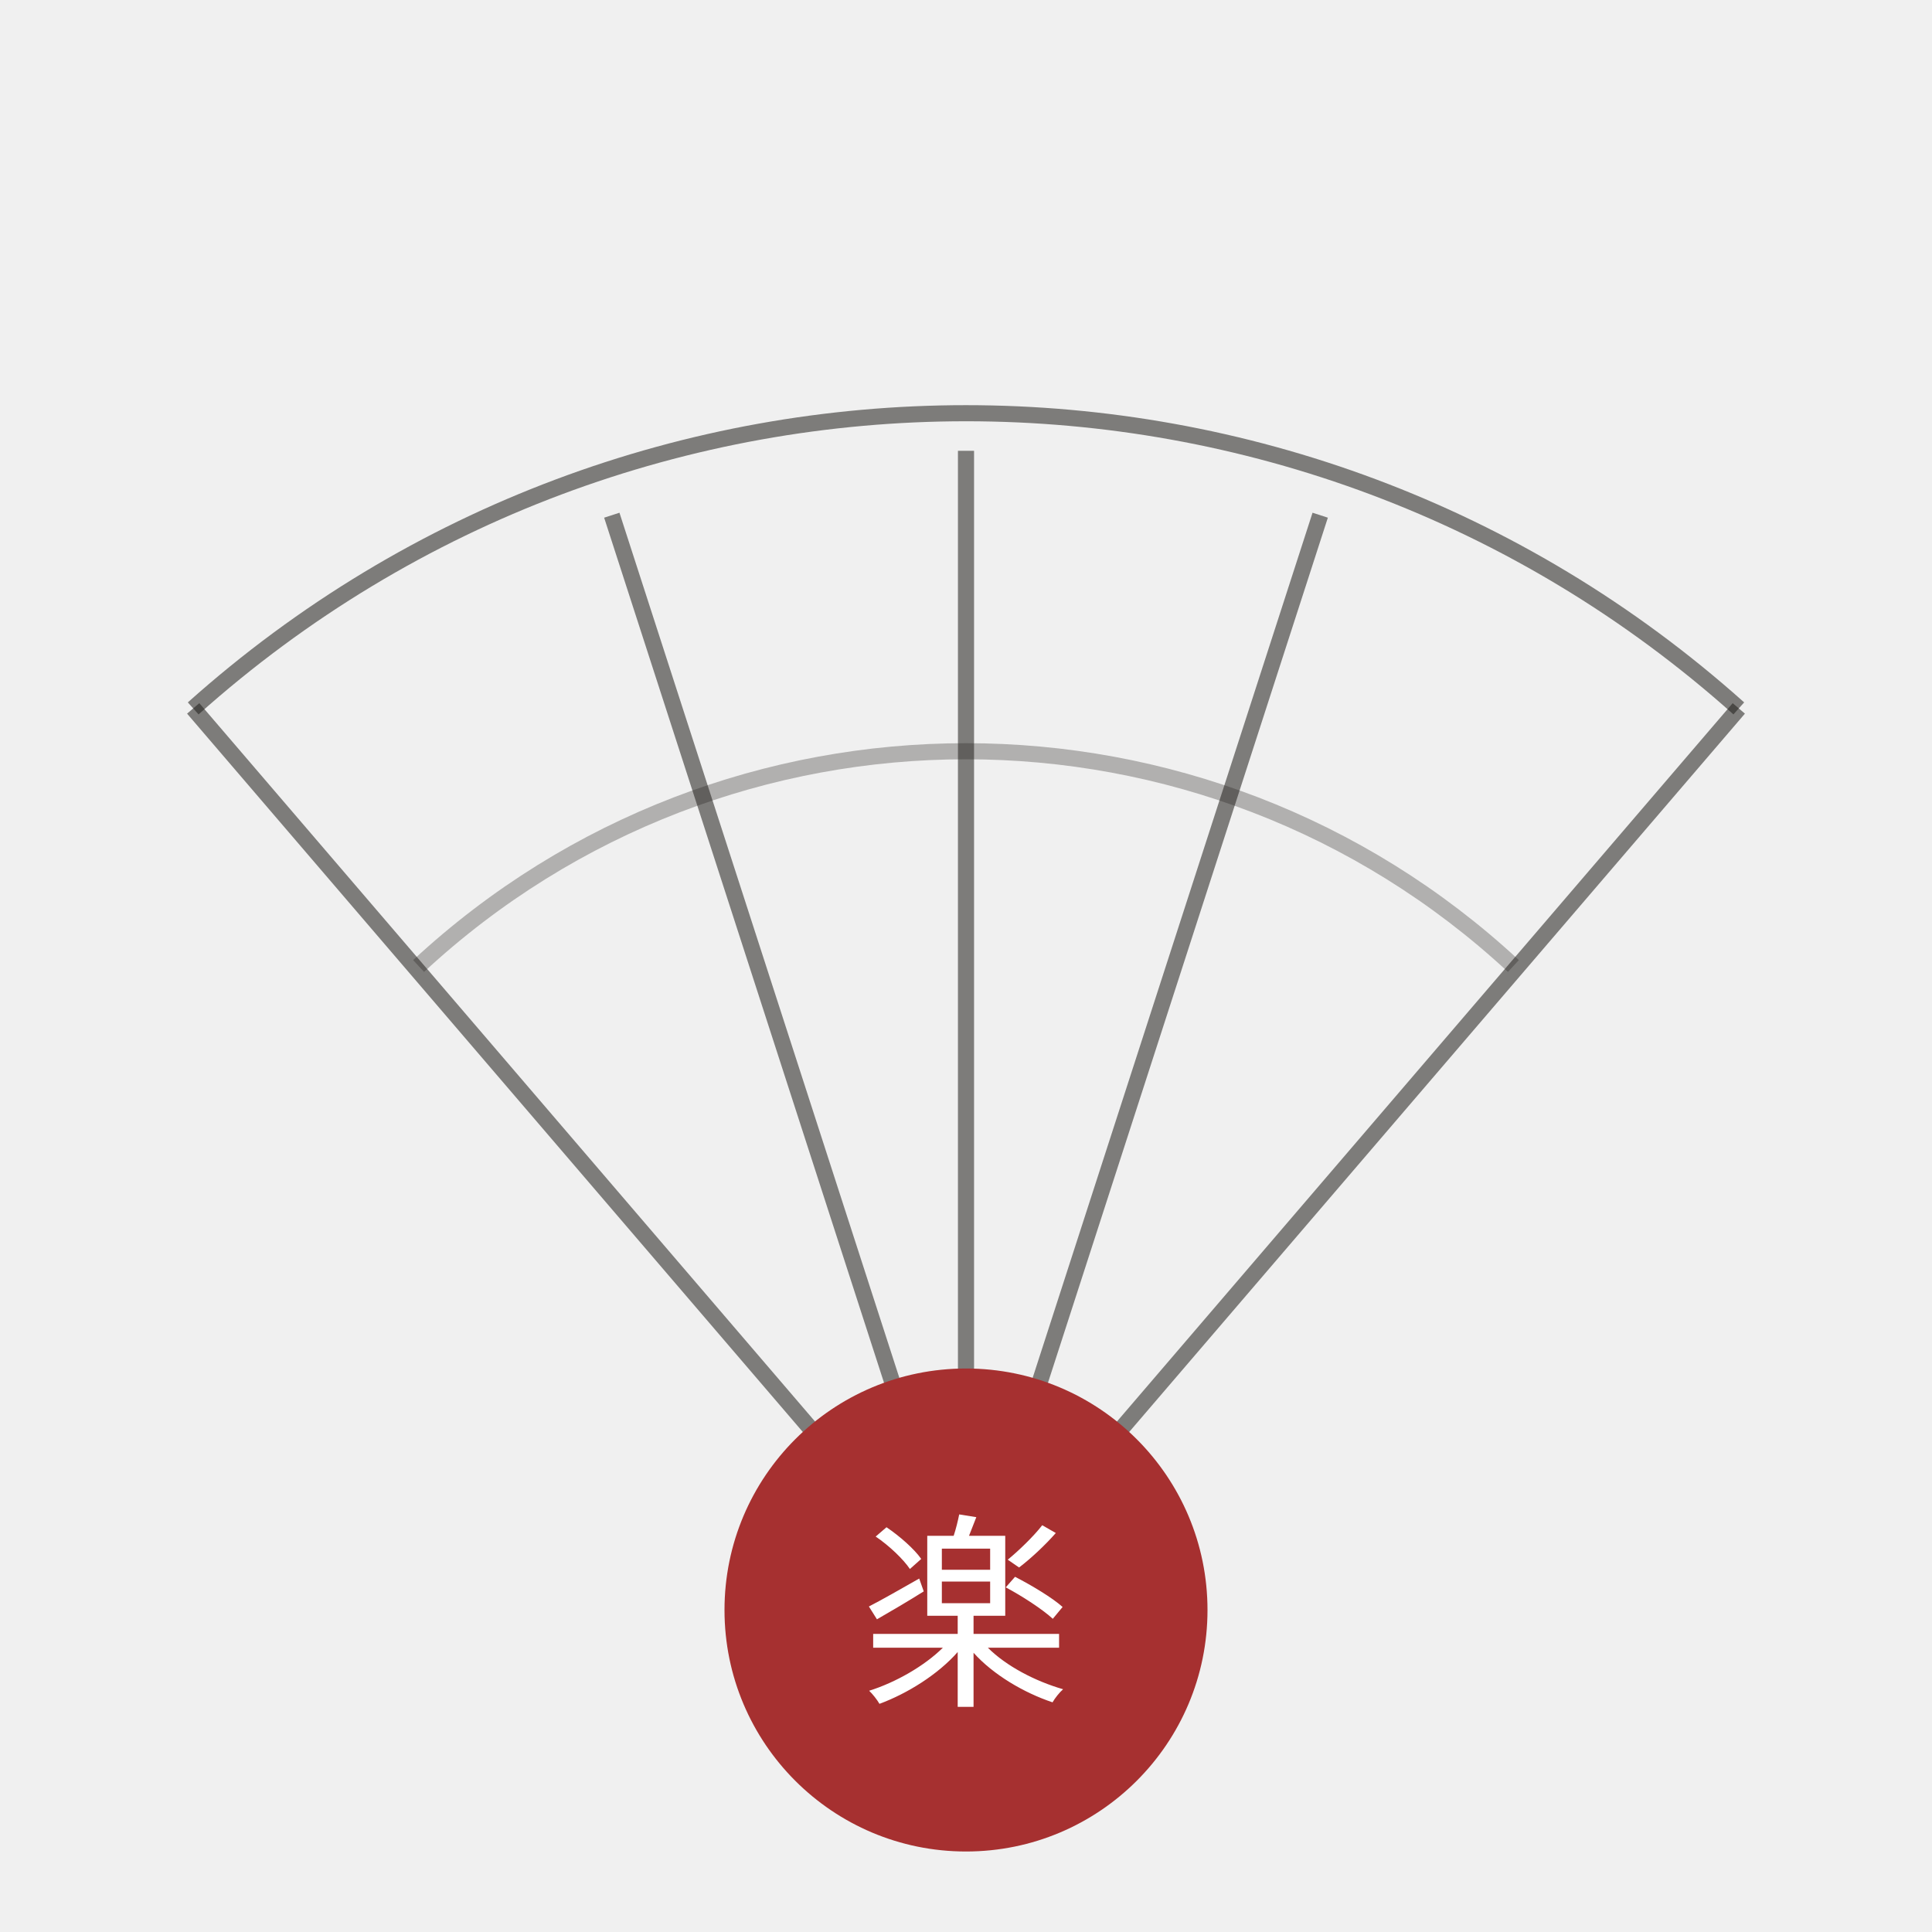
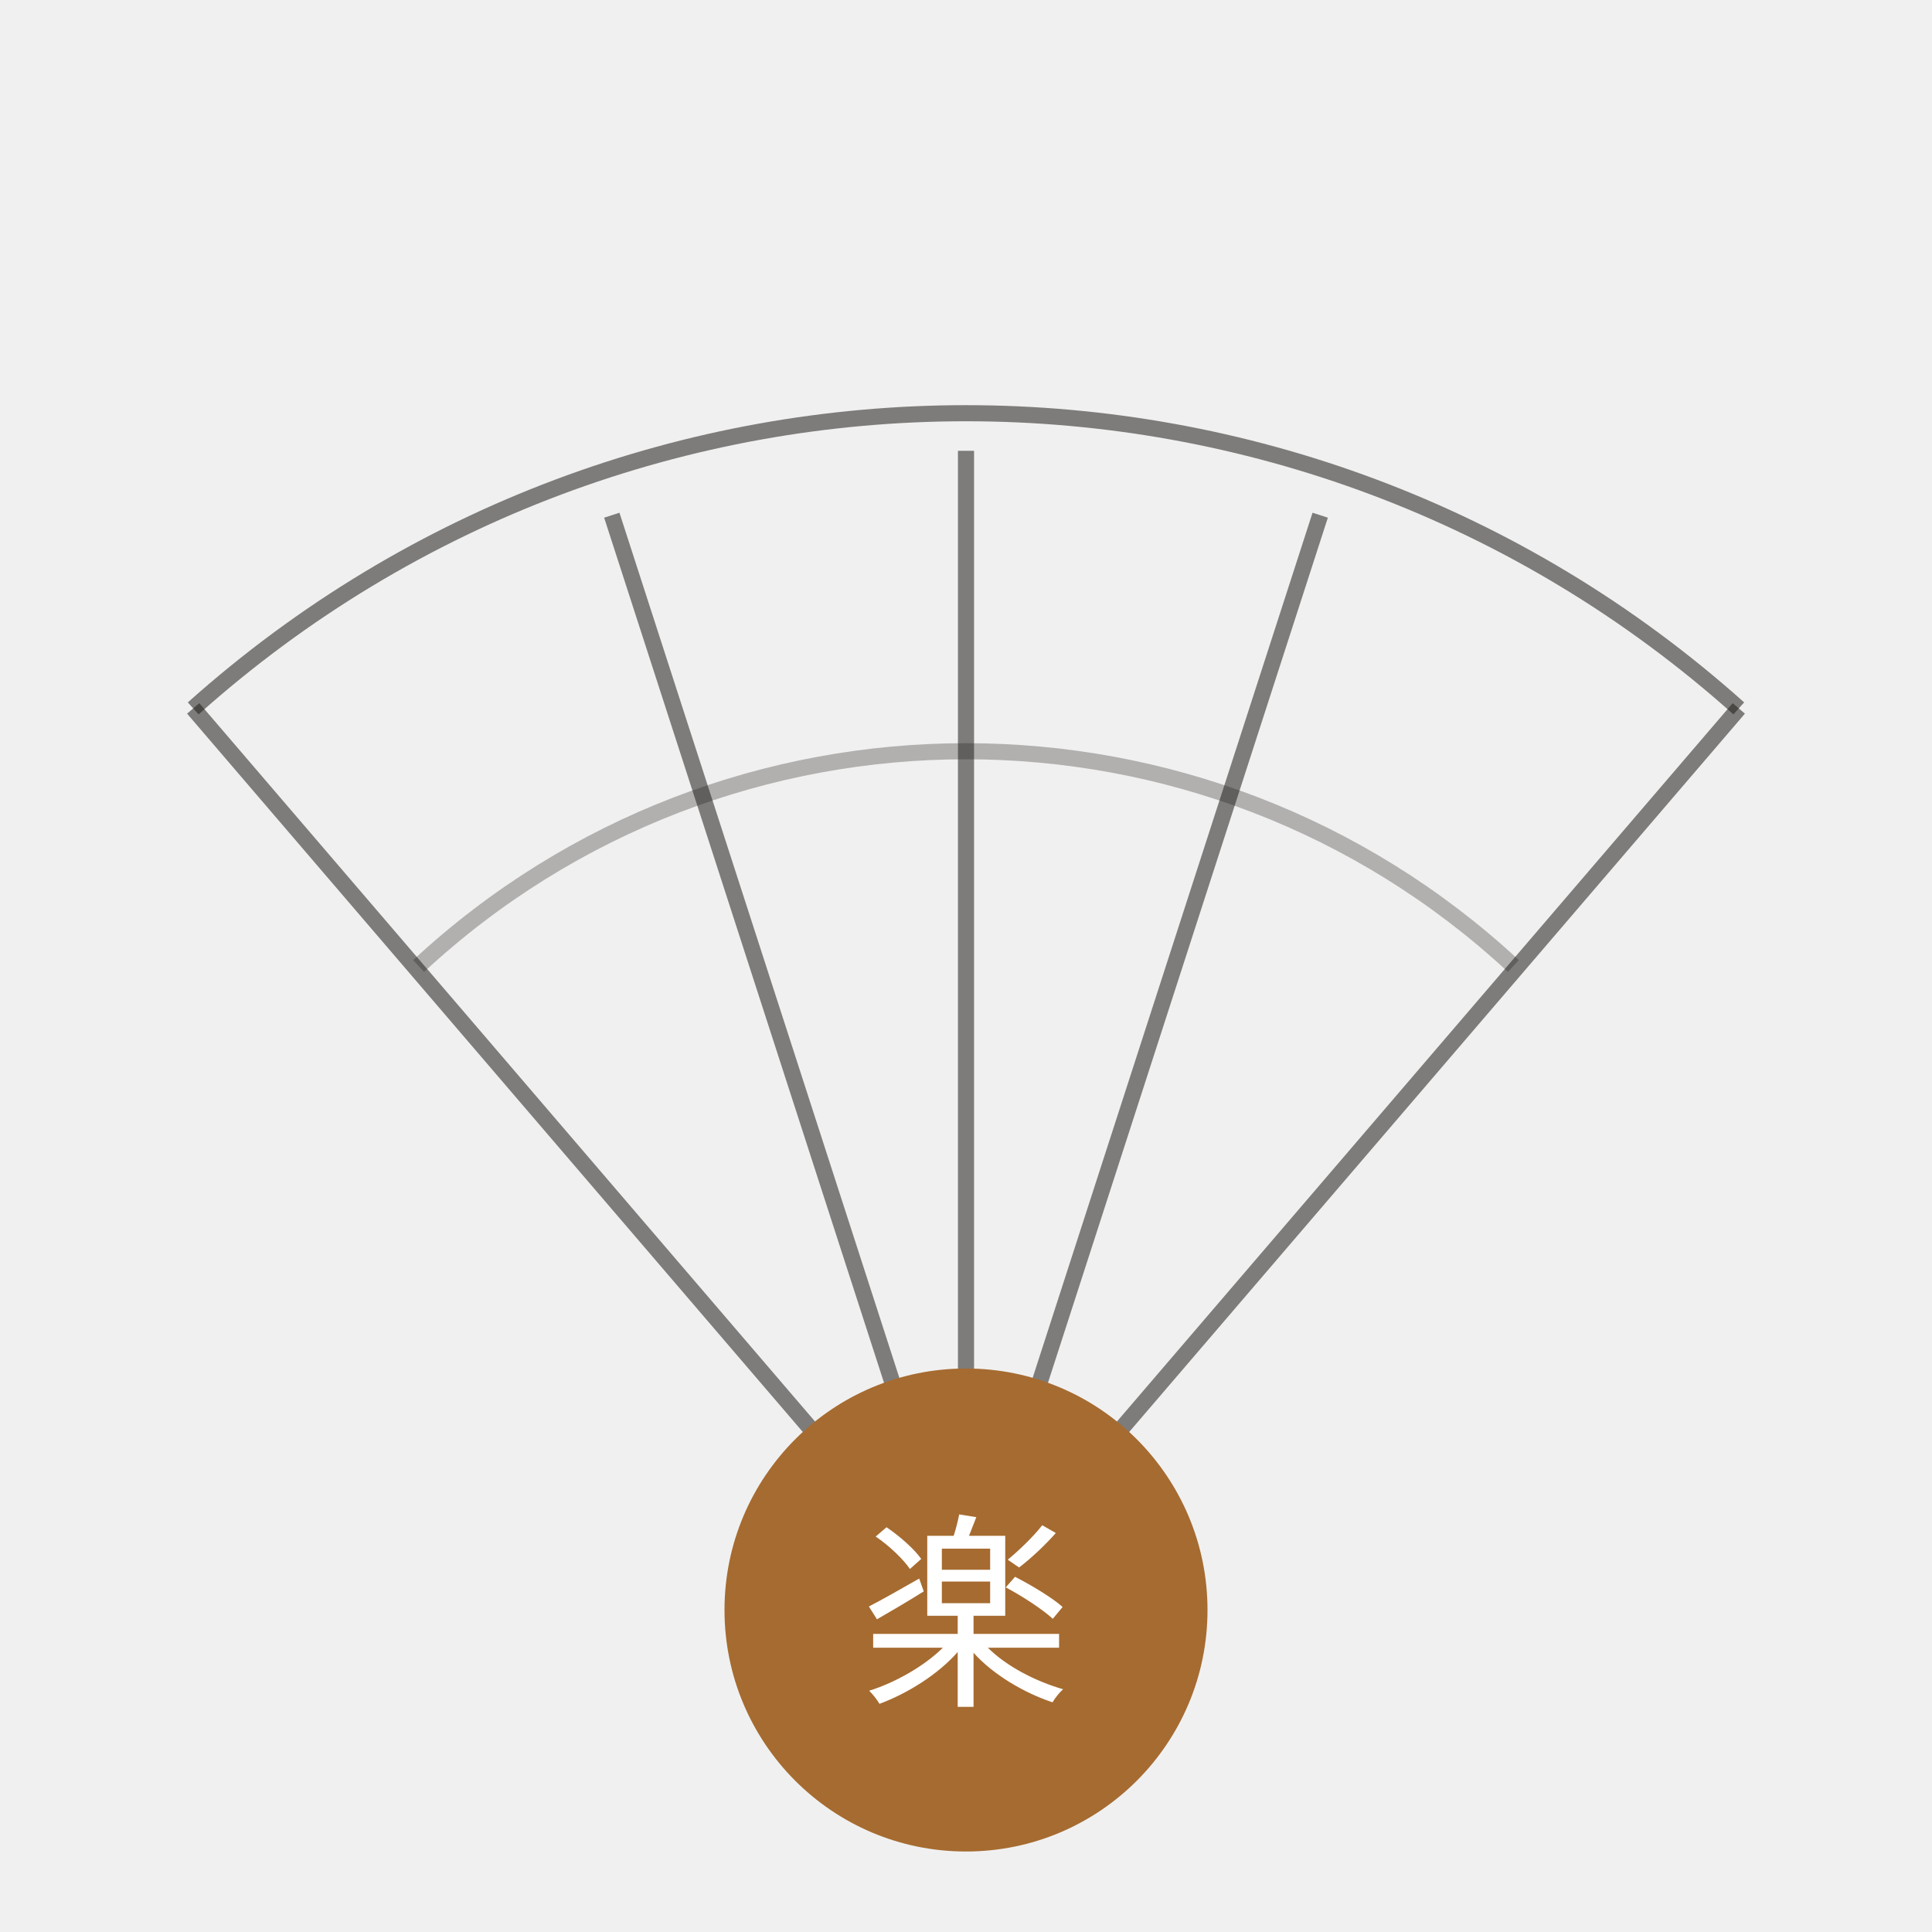
- <svg xmlns="http://www.w3.org/2000/svg" viewBox="0 0 120 120" width="120" height="120" role="img" data-surface="dgt" data-date="2026-08-14">
+ <svg xmlns="http://www.w3.org/2000/svg" viewBox="0 0 120 120" width="120" height="120" role="img" data-surface="dgt" data-date="2026-08-15">
  <g stroke="#1F1D1A" stroke-opacity="0.55" stroke-width="1" fill="none">
    <path d="M 60 100 L 12 44" />
    <path d="M 60 100 L 38 32" />
    <path d="M 60 100 L 60 28" />
    <path d="M 60 100 L 82 32" />
    <path d="M 60 100 L 108 44" />
    <path d="M 12 44 A 72 72 0 0 1 108 44" />
    <path d="M 26 60 A 50 50 0 0 1 94 60" stroke-opacity="0.3" />
  </g>
-   <circle id="keystone" cx="60" cy="100" r="15" fill="#A63030" />
+   <circle id="keystone" cx="60" cy="100" r="15" fill="#A66B30" />
  <text x="60" y="105" text-anchor="middle" font-family="serif" font-size="13" fill="#FFFFFF">楽</text>
</svg>
